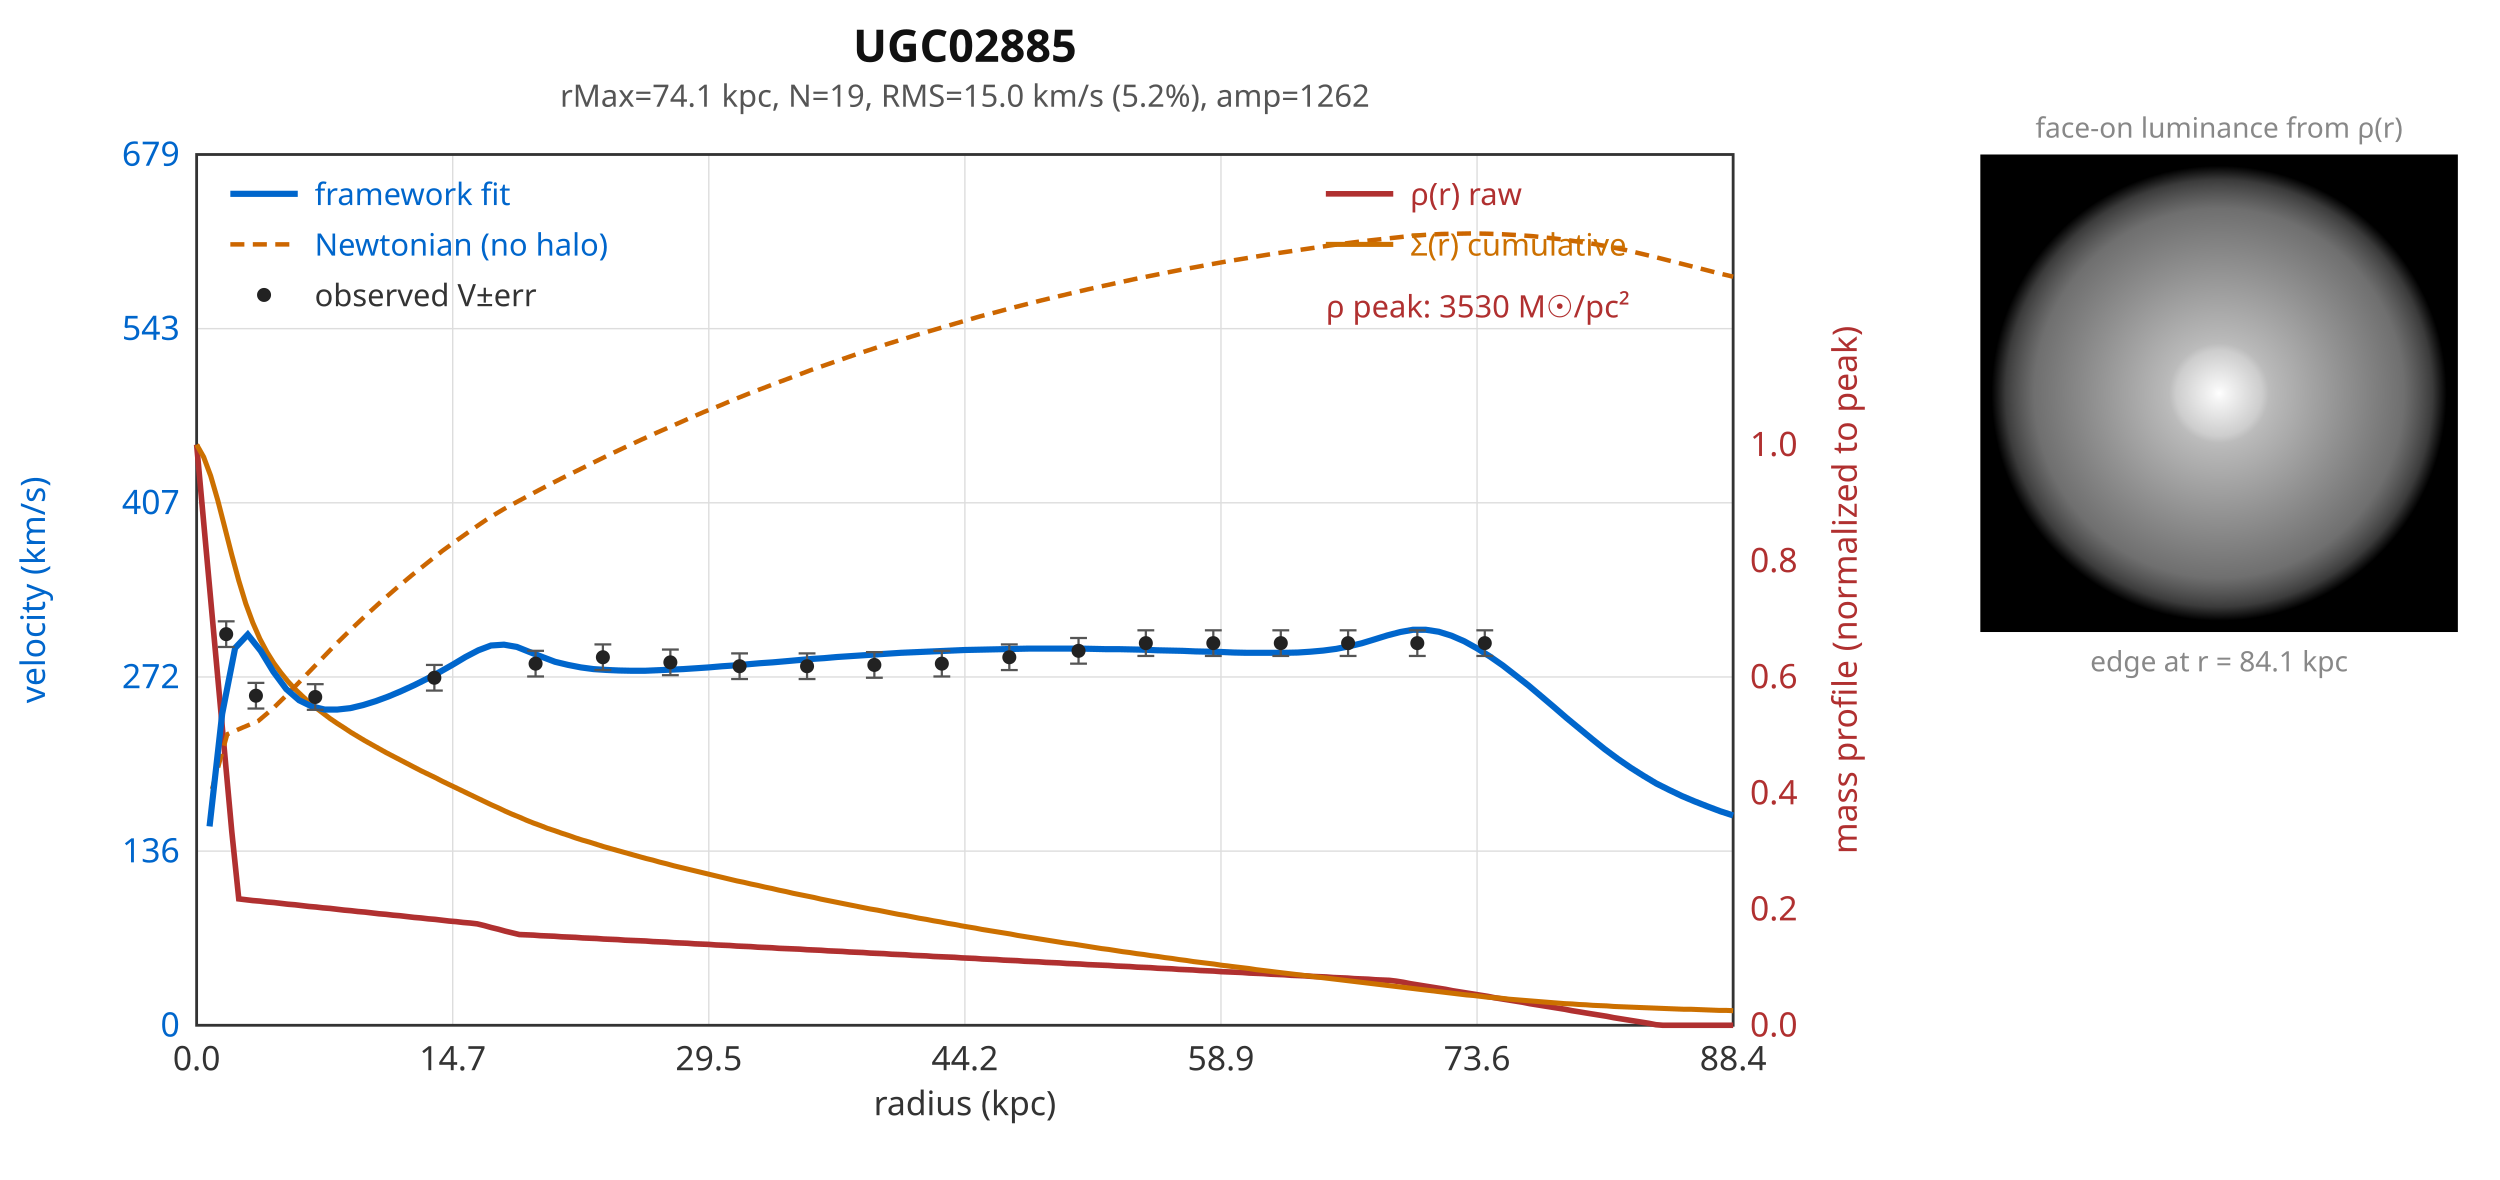
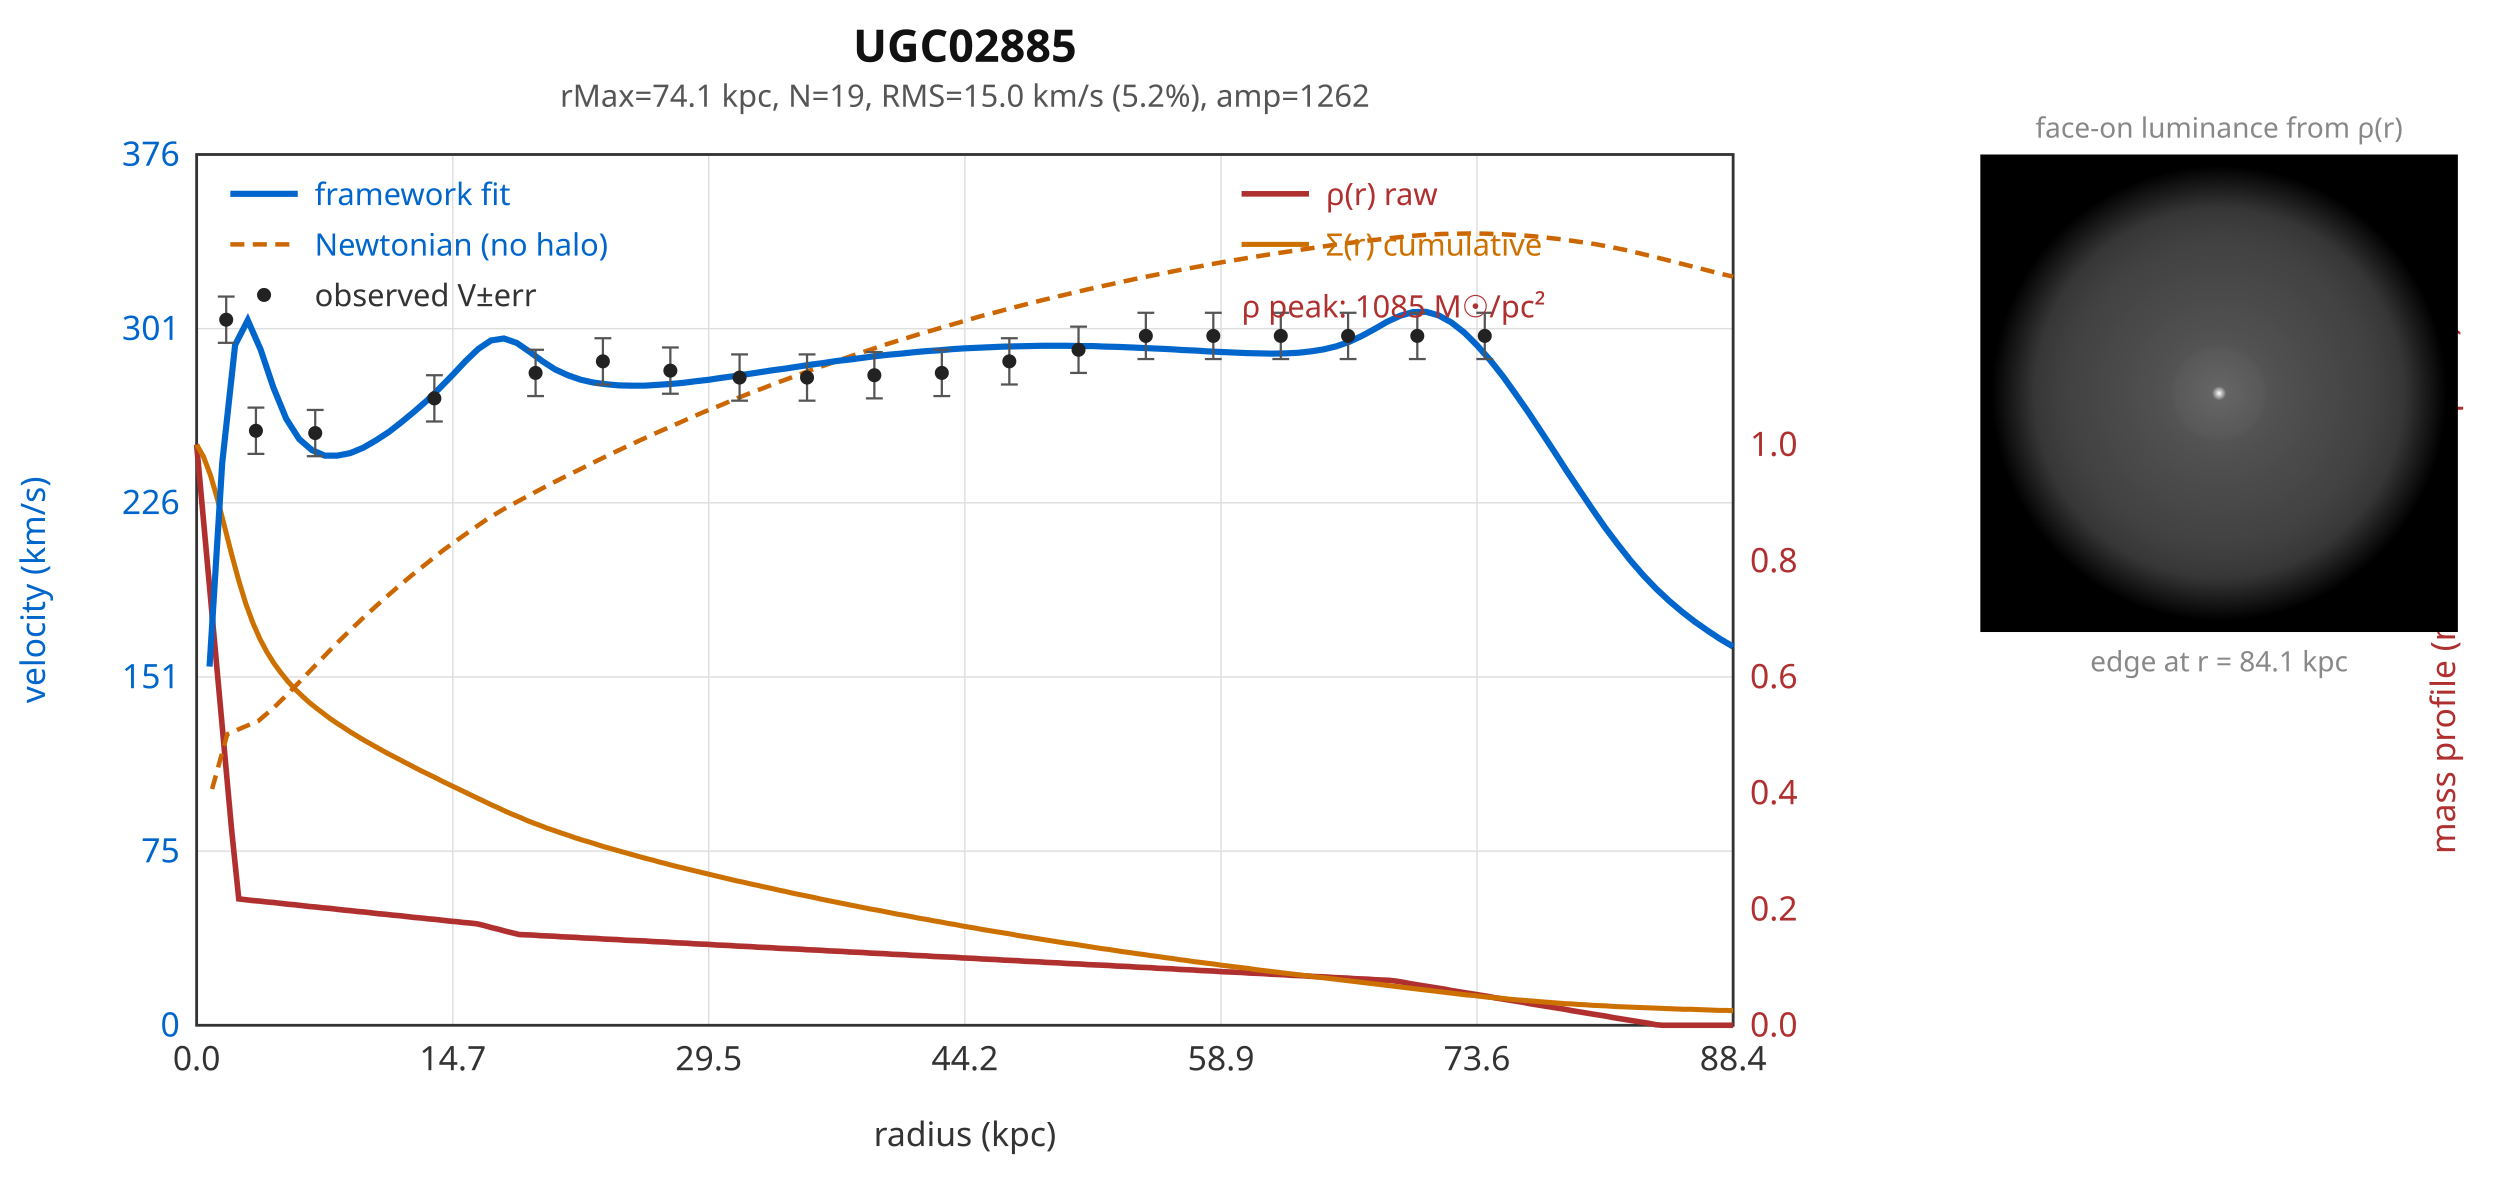
<svg xmlns="http://www.w3.org/2000/svg" viewBox="0 0 890 420" width="890" height="420" font-family="sans-serif" font-size="12">
  <style>
  .ax { stroke: #333; stroke-width: 1; fill: none; }
  .grid { stroke: #ddd; stroke-width: 0.5; fill: none; }
  .lbl { fill: #333; }
  .lbl-l { fill: #0066cc; }
  .lbl-r { fill: #b03030; }
-   .lbl-s { fill: #cc7000; }
  .obs { fill: #222; }
  .err { stroke: #555; stroke-width: 0.8; fill: none; }
  .fw { stroke: #0066cc; stroke-width: 2.2; fill: none; }
  .nt { stroke: #cc6600; stroke-width: 1.6; fill: none; stroke-dasharray: 5,3; }
+   .lbl-s { fill: #cc7000; }
  .rho { stroke: #b03030; stroke-width: 2.0; fill: none; }
  .sig { stroke: #cc7000; stroke-width: 1.8; fill: none; }
  .title { fill: #111; font-size: 16px; font-weight: 600; }
  .subtitle { fill: #555; font-size: 11px; }
-   .legend { font-size: 11px; }
  .preview-bg { fill: #000; }
  .preview-lbl { fill: #888; font-size: 10px; }
+   .legend { font-size: 11px; }
</style>
  <text x="343.5" y="22" text-anchor="middle" class="title">UGC02885</text>
  <text x="343.5" y="38" text-anchor="middle" class="subtitle">rMax=74.1 kpc, N=19, RMS=15.0 km/s (5.2%), amp=1262</text>
  <line x1="70" y1="365.0" x2="617" y2="365.0" class="grid" />
  <text x="64" y="369.0" text-anchor="end" class="lbl-l">0</text>
  <line x1="70" y1="303.0" x2="617" y2="303.0" class="grid" />
-   <text x="64" y="307.0" text-anchor="end" class="lbl-l">136</text>
+   <text x="64" y="307.0" text-anchor="end" class="lbl-l">75</text>
  <line x1="70" y1="241.0" x2="617" y2="241.0" class="grid" />
-   <text x="64" y="245.0" text-anchor="end" class="lbl-l">272</text>
+   <text x="64" y="245.0" text-anchor="end" class="lbl-l">151</text>
  <line x1="70" y1="179.0" x2="617" y2="179.0" class="grid" />
-   <text x="64" y="183.0" text-anchor="end" class="lbl-l">407</text>
-   <line x1="70" y1="117" x2="617" y2="117" class="grid" />
-   <text x="64" y="121" text-anchor="end" class="lbl-l">543</text>
+   <text x="64" y="183.0" text-anchor="end" class="lbl-l">226</text>
+   <line x1="70" y1="117.0" x2="617" y2="117.0" class="grid" />
+   <text x="64" y="121.0" text-anchor="end" class="lbl-l">301</text>
  <line x1="70" y1="55.0" x2="617" y2="55.0" class="grid" />
-   <text x="64" y="59.0" text-anchor="end" class="lbl-l">679</text>
+   <text x="64" y="59.0" text-anchor="end" class="lbl-l">376</text>
  <text x="623" y="369.0" text-anchor="start" class="lbl-r">0.0</text>
-   <text x="623" y="327.667" text-anchor="start" class="lbl-r">0.2</text>
-   <text x="623" y="286.333" text-anchor="start" class="lbl-r">0.4</text>
-   <text x="623" y="245" text-anchor="start" class="lbl-r">0.6</text>
-   <text x="623" y="203.667" text-anchor="start" class="lbl-r">0.8</text>
-   <text x="623" y="162.333" text-anchor="start" class="lbl-r">1.0</text>
+   <text x="623" y="327.7" text-anchor="start" class="lbl-r">0.2</text>
+   <text x="623" y="286.3" text-anchor="start" class="lbl-r">0.4</text>
+   <text x="623" y="245.0" text-anchor="start" class="lbl-r">0.6</text>
+   <text x="623" y="203.7" text-anchor="start" class="lbl-r">0.8</text>
+   <text x="623" y="162.3" text-anchor="start" class="lbl-r">1.0</text>
  <line x1="70.0" y1="55" x2="70.0" y2="365" class="grid" />
  <text x="70.0" y="381" text-anchor="middle" class="lbl">0.0</text>
-   <line x1="161.167" y1="55" x2="161.167" y2="365" class="grid" />
-   <text x="161.167" y="381" text-anchor="middle" class="lbl">14.7</text>
-   <line x1="252.333" y1="55" x2="252.333" y2="365" class="grid" />
-   <text x="252.333" y="381" text-anchor="middle" class="lbl">29.5</text>
+   <line x1="161.2" y1="55" x2="161.2" y2="365" class="grid" />
+   <text x="161.2" y="381" text-anchor="middle" class="lbl">14.7</text>
+   <line x1="252.3" y1="55" x2="252.3" y2="365" class="grid" />
+   <text x="252.3" y="381" text-anchor="middle" class="lbl">29.5</text>
  <line x1="343.5" y1="55" x2="343.5" y2="365" class="grid" />
  <text x="343.5" y="381" text-anchor="middle" class="lbl">44.2</text>
-   <line x1="434.667" y1="55" x2="434.667" y2="365" class="grid" />
-   <text x="434.667" y="381" text-anchor="middle" class="lbl">58.9</text>
-   <line x1="525.833" y1="55" x2="525.833" y2="365" class="grid" />
-   <text x="525.833" y="381" text-anchor="middle" class="lbl">73.6</text>
+   <line x1="434.7" y1="55" x2="434.7" y2="365" class="grid" />
+   <text x="434.7" y="381" text-anchor="middle" class="lbl">58.9</text>
+   <line x1="525.8" y1="55" x2="525.8" y2="365" class="grid" />
+   <text x="525.8" y="381" text-anchor="middle" class="lbl">73.6</text>
  <line x1="617.0" y1="55" x2="617.0" y2="365" class="grid" />
  <text x="617.0" y="381" text-anchor="middle" class="lbl">88.4</text>
-   <text x="343.5" y="397" text-anchor="middle" class="lbl">radius (kpc)</text>
-   <text x="16" y="210.0" text-anchor="middle" class="lbl-l" transform="rotate(-90, 16, 210.0)">velocity (km/s)</text>
-   <text x="661" y="210.0" text-anchor="middle" class="lbl-r" transform="rotate(-90, 661, 210.0)">mass profile (normalized to peak)</text>
+   <text x="343.5" y="408" text-anchor="middle" class="lbl">radius (kpc)</text>
+   <text x="16" y="210" text-anchor="middle" class="lbl-l" transform="rotate(-90, 16, 210)">velocity (km/s)</text>
+   <text x="874" y="210" text-anchor="middle" class="lbl-r" transform="rotate(-90, 874, 210)">mass profile (normalized to peak)</text>
  <rect x="70" y="55" width="547" height="310" class="ax" />
  <path d="M 70.0,158.3 L 72.5,185.9 L 75.0,213.4 L 77.5,240.9 L 80.0,268.4 L 82.5,295.9 L 85.0,320.0 L 87.5,320.3 L 90.0,320.6 L 92.5,320.8 L 95.0,321.1 L 97.5,321.3 L 100.0,321.6 L 102.5,321.9 L 105.0,322.1 L 107.5,322.4 L 110.0,322.7 L 112.5,322.9 L 115.0,323.2 L 117.5,323.4 L 120.0,323.7 L 122.5,324.0 L 124.9,324.2 L 127.4,324.5 L 129.9,324.7 L 132.4,325.0 L 134.9,325.3 L 137.4,325.5 L 139.9,325.8 L 142.4,326.0 L 144.9,326.3 L 147.4,326.6 L 149.9,326.8 L 152.4,327.1 L 154.9,327.3 L 157.4,327.6 L 159.9,327.9 L 162.4,328.1 L 164.9,328.4 L 167.4,328.6 L 169.9,328.9 L 172.4,329.5 L 174.9,330.2 L 177.4,330.8 L 179.9,331.5 L 182.4,332.1 L 184.9,332.7 L 187.4,332.8 L 189.9,332.9 L 192.4,333.1 L 194.9,333.2 L 197.4,333.3 L 199.9,333.5 L 202.4,333.6 L 204.9,333.7 L 207.4,333.9 L 209.9,334.0 L 212.4,334.1 L 214.9,334.3 L 217.4,334.4 L 219.9,334.5 L 222.4,334.7 L 224.9,334.8 L 227.4,334.9 L 229.9,335.0 L 232.4,335.2 L 234.8,335.3 L 237.3,335.4 L 239.8,335.6 L 242.3,335.7 L 244.8,335.8 L 247.3,336.0 L 249.8,336.1 L 252.3,336.2 L 254.8,336.4 L 257.3,336.5 L 259.8,336.6 L 262.3,336.8 L 264.8,336.9 L 267.3,337.0 L 269.8,337.2 L 272.3,337.3 L 274.8,337.4 L 277.3,337.6 L 279.8,337.7 L 282.3,337.8 L 284.8,337.9 L 287.3,338.1 L 289.8,338.2 L 292.3,338.3 L 294.8,338.5 L 297.3,338.6 L 299.8,338.7 L 302.3,338.9 L 304.8,339.0 L 307.3,339.1 L 309.8,339.3 L 312.3,339.4 L 314.8,339.5 L 317.3,339.7 L 319.8,339.8 L 322.3,339.9 L 324.8,340.1 L 327.3,340.2 L 329.8,340.3 L 332.3,340.5 L 334.8,340.6 L 337.3,340.7 L 339.8,340.8 L 342.3,341.0 L 344.7,341.1 L 347.2,341.2 L 349.7,341.4 L 352.2,341.5 L 354.7,341.6 L 357.2,341.8 L 359.7,341.9 L 362.2,342.0 L 364.7,342.2 L 367.2,342.3 L 369.7,342.4 L 372.2,342.6 L 374.7,342.7 L 377.2,342.8 L 379.7,343.0 L 382.2,343.1 L 384.7,343.2 L 387.2,343.4 L 389.7,343.5 L 392.2,343.6 L 394.7,343.7 L 397.2,343.9 L 399.7,344.0 L 402.2,344.1 L 404.7,344.3 L 407.2,344.4 L 409.7,344.5 L 412.2,344.7 L 414.7,344.8 L 417.2,344.9 L 419.7,345.1 L 422.2,345.2 L 424.7,345.3 L 427.2,345.5 L 429.7,345.6 L 432.2,345.7 L 434.7,345.9 L 437.2,346.0 L 439.7,346.1 L 442.2,346.2 L 444.7,346.4 L 447.2,346.5 L 449.7,346.6 L 452.2,346.8 L 454.6,346.9 L 457.1,347.0 L 459.6,347.2 L 462.1,347.3 L 464.6,347.4 L 467.1,347.6 L 469.6,347.7 L 472.1,347.8 L 474.6,348.0 L 477.1,348.1 L 479.6,348.2 L 482.1,348.4 L 484.6,348.5 L 487.1,348.6 L 489.6,348.8 L 492.1,348.9 L 494.6,349.0 L 497.1,349.3 L 499.6,349.7 L 502.1,350.2 L 504.6,350.6 L 507.1,351.0 L 509.6,351.4 L 512.1,351.8 L 514.6,352.2 L 517.1,352.7 L 519.6,353.1 L 522.1,353.5 L 524.6,353.9 L 527.1,354.3 L 529.6,354.7 L 532.1,355.2 L 534.6,355.6 L 537.1,356.0 L 539.6,356.4 L 542.1,356.8 L 544.6,357.3 L 547.1,357.7 L 549.6,358.1 L 552.1,358.5 L 554.6,358.9 L 557.1,359.3 L 559.6,359.8 L 562.1,360.2 L 564.5,360.6 L 567.0,361.0 L 569.5,361.4 L 572.0,361.8 L 574.5,362.3 L 577.0,362.7 L 579.5,363.1 L 582.0,363.5 L 584.5,363.9 L 587.0,364.3 L 589.5,364.8 L 592.0,365.0 L 594.5,365.0 L 597.0,365.0 L 599.5,365.0 L 602.0,365.0 L 604.5,365.0 L 607.0,365.0 L 609.5,365.0 L 612.0,365.0 L 614.5,365.0 L 617.0,365.0" class="rho" />
  <path d="M 70.0,158.3 L 72.5,162.7 L 75.0,169.4 L 77.5,178.0 L 80.0,187.7 L 82.5,197.5 L 85.0,206.7 L 87.5,214.9 L 90.0,221.7 L 92.5,227.4 L 95.0,232.1 L 97.5,236.1 L 100.0,239.5 L 102.5,242.6 L 105.0,245.3 L 107.5,247.7 L 110.0,250.0 L 112.5,252.0 L 115.0,253.9 L 117.5,255.8 L 120.0,257.5 L 122.5,259.1 L 124.9,260.7 L 127.4,262.2 L 129.9,263.7 L 132.4,265.1 L 134.9,266.5 L 137.4,267.9 L 139.9,269.2 L 142.4,270.5 L 144.9,271.8 L 147.4,273.1 L 149.9,274.4 L 152.4,275.6 L 154.9,276.8 L 157.4,278.1 L 159.9,279.3 L 162.4,280.5 L 164.9,281.7 L 167.4,282.9 L 169.9,284.1 L 172.4,285.3 L 174.9,286.5 L 177.4,287.6 L 179.9,288.8 L 182.4,289.9 L 184.9,290.9 L 187.4,292.0 L 189.9,293.0 L 192.4,293.9 L 194.9,294.9 L 197.4,295.7 L 199.9,296.6 L 202.4,297.4 L 204.9,298.3 L 207.4,299.1 L 209.9,299.8 L 212.4,300.6 L 214.9,301.4 L 217.4,302.1 L 219.9,302.8 L 222.4,303.5 L 224.9,304.2 L 227.4,304.9 L 229.9,305.6 L 232.4,306.2 L 234.8,306.9 L 237.3,307.5 L 239.8,308.2 L 242.3,308.8 L 244.8,309.4 L 247.3,310.0 L 249.8,310.6 L 252.3,311.2 L 254.8,311.8 L 257.3,312.4 L 259.8,313.0 L 262.3,313.6 L 264.8,314.1 L 267.3,314.7 L 269.8,315.2 L 272.3,315.8 L 274.8,316.3 L 277.3,316.9 L 279.8,317.4 L 282.3,318.0 L 284.8,318.5 L 287.3,319.0 L 289.8,319.5 L 292.3,320.1 L 294.8,320.6 L 297.3,321.1 L 299.8,321.6 L 302.3,322.1 L 304.8,322.6 L 307.3,323.1 L 309.8,323.6 L 312.3,324.0 L 314.8,324.5 L 317.3,325.0 L 319.8,325.5 L 322.3,325.9 L 324.8,326.4 L 327.3,326.9 L 329.8,327.3 L 332.3,327.8 L 334.8,328.2 L 337.3,328.7 L 339.8,329.1 L 342.3,329.6 L 344.7,330.0 L 347.2,330.4 L 349.7,330.9 L 352.2,331.3 L 354.7,331.7 L 357.2,332.1 L 359.7,332.5 L 362.2,333.0 L 364.7,333.4 L 367.2,333.8 L 369.7,334.2 L 372.2,334.6 L 374.7,335.0 L 377.2,335.4 L 379.7,335.8 L 382.2,336.1 L 384.7,336.5 L 387.2,336.9 L 389.7,337.3 L 392.2,337.7 L 394.7,338.0 L 397.2,338.4 L 399.7,338.8 L 402.2,339.1 L 404.7,339.5 L 407.2,339.8 L 409.7,340.2 L 412.2,340.5 L 414.7,340.9 L 417.2,341.2 L 419.7,341.6 L 422.2,341.9 L 424.7,342.3 L 427.2,342.6 L 429.7,342.9 L 432.2,343.2 L 434.7,343.6 L 437.2,343.9 L 439.7,344.2 L 442.2,344.5 L 444.7,344.8 L 447.2,345.2 L 449.7,345.5 L 452.2,345.8 L 454.6,346.1 L 457.1,346.4 L 459.6,346.7 L 462.1,347.0 L 464.6,347.3 L 467.1,347.6 L 469.6,347.9 L 472.1,348.2 L 474.6,348.5 L 477.1,348.8 L 479.6,349.1 L 482.1,349.4 L 484.6,349.7 L 487.1,350.0 L 489.6,350.3 L 492.1,350.6 L 494.6,350.9 L 497.1,351.2 L 499.6,351.5 L 502.1,351.8 L 504.6,352.1 L 507.1,352.4 L 509.6,352.7 L 512.1,353.0 L 514.6,353.3 L 517.1,353.6 L 519.6,353.9 L 522.1,354.2 L 524.6,354.4 L 527.1,354.7 L 529.6,355.0 L 532.1,355.2 L 534.6,355.4 L 537.1,355.7 L 539.6,355.9 L 542.1,356.1 L 544.6,356.3 L 547.1,356.5 L 549.6,356.7 L 552.1,356.9 L 554.6,357.1 L 557.1,357.3 L 559.6,357.4 L 562.1,357.6 L 564.5,357.7 L 567.0,357.9 L 569.5,358.0 L 572.0,358.1 L 574.5,358.3 L 577.0,358.4 L 579.5,358.5 L 582.0,358.6 L 584.5,358.7 L 587.0,358.8 L 589.5,358.9 L 592.0,359.0 L 594.5,359.1 L 597.0,359.2 L 599.5,359.3 L 602.0,359.3 L 604.5,359.4 L 607.0,359.5 L 609.5,359.6 L 612.0,359.7 L 614.5,359.7 L 617.0,359.8" class="sig" />
-   <path d="M 75.5,280.9 L 80.9,261.4 L 86.4,259.0 L 91.9,256.7 L 97.3,252.1 L 102.8,246.7 L 108.3,241.0 L 113.8,235.3 L 119.2,229.7 L 124.7,224.3 L 130.2,219.1 L 135.6,214.2 L 141.1,209.4 L 146.6,204.8 L 152.1,200.4 L 157.5,196.1 L 163.0,192.1 L 168.5,188.2 L 173.9,184.5 L 179.4,181.2 L 184.9,178.2 L 190.3,175.3 L 195.8,172.4 L 201.3,169.6 L 206.8,166.9 L 212.2,164.2 L 217.7,161.5 L 223.2,158.9 L 228.6,156.4 L 234.1,153.9 L 239.6,151.5 L 245.0,149.1 L 250.5,146.7 L 256.0,144.5 L 261.4,142.2 L 266.9,140.0 L 272.4,137.9 L 277.9,135.8 L 283.3,133.8 L 288.8,131.7 L 294.3,129.8 L 299.7,127.9 L 305.2,126.0 L 310.7,124.2 L 316.1,122.4 L 321.6,120.7 L 327.1,119.0 L 332.6,117.4 L 338.0,115.8 L 343.5,114.2 L 349.0,112.6 L 354.4,111.2 L 359.9,109.7 L 365.4,108.3 L 370.9,106.9 L 376.3,105.6 L 381.8,104.3 L 387.3,103.0 L 392.7,101.8 L 398.2,100.6 L 403.7,99.4 L 409.1,98.3 L 414.6,97.2 L 420.1,96.1 L 425.6,95.1 L 431.0,94.1 L 436.5,93.1 L 442.0,92.2 L 447.4,91.3 L 452.9,90.4 L 458.4,89.6 L 463.8,88.8 L 469.3,88.0 L 474.8,87.2 L 480.2,86.5 L 485.7,85.8 L 491.2,85.2 L 496.7,84.6 L 502.1,84.0 L 507.6,83.6 L 513.1,83.3 L 518.5,83.2 L 524.0,83.1 L 529.5,83.2 L 535.0,83.4 L 540.4,83.7 L 545.9,84.1 L 551.4,84.7 L 556.8,85.3 L 562.3,86.1 L 567.8,86.9 L 573.2,87.9 L 578.7,89.0 L 584.2,90.3 L 589.6,91.6 L 595.1,93.0 L 600.6,94.4 L 606.1,95.8 L 611.5,97.2 L 617.0,98.5" class="nt" />
-   <path d="M 74.6,294.2 L 79.1,254.1 L 83.7,230.7 L 88.2,225.9 L 92.8,231.7 L 97.3,239.1 L 101.9,245.3 L 106.5,249.3 L 111.0,251.5 L 115.6,252.6 L 120.1,252.6 L 124.7,252.1 L 129.3,251.0 L 133.8,249.6 L 138.4,247.9 L 142.9,246.0 L 147.5,243.9 L 152.1,241.6 L 156.6,239.2 L 161.2,236.6 L 165.7,233.9 L 170.3,231.5 L 174.8,229.8 L 179.4,229.5 L 184.0,230.3 L 188.5,232.1 L 193.1,233.9 L 197.6,235.6 L 202.2,236.7 L 206.8,237.6 L 211.3,238.2 L 215.9,238.5 L 220.4,238.7 L 225.0,238.8 L 229.5,238.8 L 234.1,238.6 L 238.7,238.4 L 243.2,238.2 L 247.8,237.9 L 252.3,237.6 L 256.9,237.2 L 261.4,236.9 L 266.0,236.5 L 270.6,236.1 L 275.1,235.8 L 279.7,235.4 L 284.2,235.0 L 288.8,234.6 L 293.4,234.3 L 297.9,233.9 L 302.5,233.6 L 307.0,233.3 L 311.6,233.0 L 316.1,232.7 L 320.7,232.4 L 325.3,232.2 L 329.8,232.0 L 334.4,231.8 L 338.9,231.6 L 343.5,231.4 L 348.1,231.3 L 352.6,231.2 L 357.2,231.1 L 361.7,231.0 L 366.3,230.9 L 370.9,230.9 L 375.4,230.9 L 380.0,230.9 L 384.5,230.9 L 389.1,231.0 L 393.6,231.1 L 398.2,231.1 L 402.8,231.2 L 407.3,231.3 L 411.9,231.5 L 416.4,231.6 L 421.0,231.7 L 425.6,231.9 L 430.1,232.0 L 434.7,232.1 L 439.2,232.3 L 443.8,232.4 L 448.3,232.4 L 452.9,232.4 L 457.5,232.4 L 462.0,232.3 L 466.6,232.0 L 471.1,231.6 L 475.7,231.0 L 480.2,230.1 L 484.8,229.0 L 489.4,227.6 L 493.9,226.2 L 498.5,225.0 L 503.0,224.2 L 507.6,224.2 L 512.2,224.9 L 516.7,226.3 L 521.3,228.3 L 525.8,230.8 L 530.4,233.7 L 535.0,236.9 L 539.5,240.4 L 544.1,244.0 L 548.6,247.8 L 553.2,251.7 L 557.7,255.6 L 562.3,259.4 L 566.9,263.2 L 571.4,266.8 L 576.0,270.2 L 580.5,273.3 L 585.1,276.2 L 589.6,278.9 L 594.2,281.2 L 598.8,283.4 L 603.3,285.3 L 607.9,287.1 L 612.4,288.8 L 617.0,290.3" class="fw" />
-   <line x1="80.525" y1="221.194" x2="80.525" y2="230.325" class="err" />
-   <line x1="77.525" y1="221.194" x2="83.525" y2="221.194" class="err" />
-   <line x1="77.525" y1="230.325" x2="83.525" y2="230.325" class="err" />
-   <circle cx="80.525" cy="225.76" r="2.5" class="obs" />
-   <line x1="91.112" y1="243.108" x2="91.112" y2="252.238" class="err" />
-   <line x1="88.112" y1="243.108" x2="94.112" y2="243.108" class="err" />
-   <line x1="88.112" y1="252.238" x2="94.112" y2="252.238" class="err" />
-   <circle cx="91.112" cy="247.673" r="2.5" class="obs" />
-   <line x1="112.224" y1="243.564" x2="112.224" y2="252.695" class="err" />
-   <line x1="109.224" y1="243.564" x2="115.224" y2="243.564" class="err" />
-   <line x1="109.224" y1="252.695" x2="115.224" y2="252.695" class="err" />
-   <circle cx="112.224" cy="248.129" r="2.5" class="obs" />
-   <line x1="154.634" y1="236.716" x2="154.634" y2="245.847" class="err" />
-   <line x1="151.634" y1="236.716" x2="157.634" y2="236.716" class="err" />
-   <line x1="151.634" y1="245.847" x2="157.634" y2="245.847" class="err" />
-   <circle cx="154.634" cy="241.282" r="2.5" class="obs" />
-   <line x1="190.667" y1="231.694" x2="190.667" y2="240.825" class="err" />
-   <line x1="187.667" y1="231.694" x2="193.667" y2="231.694" class="err" />
-   <line x1="187.667" y1="240.825" x2="193.667" y2="240.825" class="err" />
-   <circle cx="190.667" cy="236.26" r="2.5" class="obs" />
-   <line x1="214.627" y1="229.412" x2="214.627" y2="238.542" class="err" />
-   <line x1="211.627" y1="229.412" x2="217.627" y2="229.412" class="err" />
-   <line x1="211.627" y1="238.542" x2="217.627" y2="238.542" class="err" />
-   <circle cx="214.627" cy="233.977" r="2.5" class="obs" />
-   <line x1="238.649" y1="231.238" x2="238.649" y2="240.368" class="err" />
-   <line x1="235.649" y1="231.238" x2="241.649" y2="231.238" class="err" />
-   <line x1="235.649" y1="240.368" x2="241.649" y2="240.368" class="err" />
-   <circle cx="238.649" cy="235.803" r="2.5" class="obs" />
-   <line x1="263.29" y1="232.608" x2="263.29" y2="241.738" class="err" />
-   <line x1="260.29" y1="232.608" x2="266.29" y2="232.608" class="err" />
-   <line x1="260.29" y1="241.738" x2="266.29" y2="241.738" class="err" />
-   <circle cx="263.29" cy="237.173" r="2.5" class="obs" />
-   <line x1="287.312" y1="232.608" x2="287.312" y2="241.738" class="err" />
-   <line x1="284.312" y1="232.608" x2="290.312" y2="232.608" class="err" />
-   <line x1="284.312" y1="241.738" x2="290.312" y2="241.738" class="err" />
-   <circle cx="287.312" cy="237.173" r="2.5" class="obs" />
-   <line x1="311.272" y1="232.151" x2="311.272" y2="241.282" class="err" />
-   <line x1="308.272" y1="232.151" x2="314.272" y2="232.151" class="err" />
-   <line x1="308.272" y1="241.282" x2="314.272" y2="241.282" class="err" />
-   <circle cx="311.272" cy="236.716" r="2.5" class="obs" />
-   <line x1="335.294" y1="231.694" x2="335.294" y2="240.825" class="err" />
-   <line x1="332.294" y1="231.694" x2="338.294" y2="231.694" class="err" />
-   <line x1="332.294" y1="240.825" x2="338.294" y2="240.825" class="err" />
-   <circle cx="335.294" cy="236.26" r="2.5" class="obs" />
-   <line x1="359.316" y1="229.412" x2="359.316" y2="238.542" class="err" />
-   <line x1="356.316" y1="229.412" x2="362.316" y2="229.412" class="err" />
-   <line x1="356.316" y1="238.542" x2="362.316" y2="238.542" class="err" />
-   <circle cx="359.316" cy="233.977" r="2.5" class="obs" />
-   <line x1="383.958" y1="227.129" x2="383.958" y2="236.26" class="err" />
-   <line x1="380.958" y1="227.129" x2="386.958" y2="227.129" class="err" />
-   <line x1="380.958" y1="236.26" x2="386.958" y2="236.26" class="err" />
-   <circle cx="383.958" cy="231.694" r="2.5" class="obs" />
-   <line x1="407.918" y1="224.39" x2="407.918" y2="233.521" class="err" />
-   <line x1="404.918" y1="224.39" x2="410.918" y2="224.39" class="err" />
-   <line x1="404.918" y1="233.521" x2="410.918" y2="233.521" class="err" />
-   <circle cx="407.918" cy="228.955" r="2.5" class="obs" />
-   <line x1="431.94" y1="224.39" x2="431.94" y2="233.521" class="err" />
-   <line x1="428.94" y1="224.39" x2="434.94" y2="224.39" class="err" />
-   <line x1="428.94" y1="233.521" x2="434.94" y2="233.521" class="err" />
-   <circle cx="431.94" cy="228.955" r="2.5" class="obs" />
-   <line x1="455.962" y1="224.39" x2="455.962" y2="233.521" class="err" />
-   <line x1="452.962" y1="224.39" x2="458.962" y2="224.39" class="err" />
-   <line x1="452.962" y1="233.521" x2="458.962" y2="233.521" class="err" />
-   <circle cx="455.962" cy="228.955" r="2.5" class="obs" />
-   <line x1="479.922" y1="224.39" x2="479.922" y2="233.521" class="err" />
-   <line x1="476.922" y1="224.39" x2="482.922" y2="224.39" class="err" />
-   <line x1="476.922" y1="233.521" x2="482.922" y2="233.521" class="err" />
-   <circle cx="479.922" cy="228.955" r="2.5" class="obs" />
-   <line x1="504.563" y1="224.39" x2="504.563" y2="233.521" class="err" />
-   <line x1="501.563" y1="224.39" x2="507.563" y2="224.39" class="err" />
-   <line x1="501.563" y1="233.521" x2="507.563" y2="233.521" class="err" />
-   <circle cx="504.563" cy="228.955" r="2.5" class="obs" />
-   <line x1="528.585" y1="224.39" x2="528.585" y2="233.521" class="err" />
-   <line x1="525.585" y1="224.39" x2="531.585" y2="224.39" class="err" />
-   <line x1="525.585" y1="233.521" x2="531.585" y2="233.521" class="err" />
-   <circle cx="528.585" cy="228.955" r="2.5" class="obs" />
+   <path d="M 75.5,280.9 L 80.9,261.4 L 86.4,259.0 L 91.9,256.7 L 97.3,252.1 L 102.8,246.7 L 108.3,241.0 L 113.8,235.3 L 119.2,229.7 L 124.7,224.3 L 130.2,219.1 L 135.6,214.2 L 141.1,209.4 L 146.6,204.8 L 152.1,200.4 L 157.5,196.1 L 163.0,192.1 L 168.5,188.2 L 173.9,184.5 L 179.4,181.2 L 184.9,178.2 L 190.3,175.3 L 195.8,172.4 L 201.3,169.6 L 206.8,166.9 L 212.2,164.2 L 217.7,161.5 L 223.2,158.9 L 228.6,156.4 L 234.1,153.9 L 239.6,151.5 L 245.0,149.1 L 250.5,146.7 L 256.0,144.5 L 261.4,142.2 L 266.9,140.0 L 272.4,137.9 L 277.9,135.8 L 283.3,133.8 L 288.8,131.7 L 294.3,129.8 L 299.7,127.9 L 305.2,126.0 L 310.7,124.2 L 316.1,122.4 L 321.6,120.7 L 327.1,119.0 L 332.6,117.4 L 338.0,115.8 L 343.5,114.2 L 349.0,112.6 L 354.4,111.2 L 359.9,109.7 L 365.4,108.3 L 370.9,106.9 L 376.3,105.6 L 381.8,104.3 L 387.3,103.0 L 392.7,101.8 L 398.2,100.6 L 403.7,99.4 L 409.1,98.3 L 414.6,97.2 L 420.1,96.1 L 425.6,95.1 L 431.0,94.1 L 436.5,93.1 L 442.0,92.2 L 447.4,91.3 L 452.9,90.4 L 458.4,89.6 L 463.8,88.8 L 469.3,88.0 L 474.8,87.2 L 480.3,86.5 L 485.7,85.8 L 491.2,85.2 L 496.7,84.6 L 502.1,84.0 L 507.6,83.6 L 513.1,83.3 L 518.5,83.2 L 524.0,83.1 L 529.5,83.2 L 535.0,83.4 L 540.4,83.7 L 545.9,84.1 L 551.4,84.7 L 556.8,85.3 L 562.3,86.1 L 567.8,86.9 L 573.2,87.9 L 578.7,89.0 L 584.2,90.3 L 589.6,91.6 L 595.1,93.0 L 600.6,94.4 L 606.1,95.8 L 611.5,97.2 L 617.0,98.5" class="nt" />
+   <path d="M 74.6,237.3 L 79.1,164.9 L 83.7,122.8 L 88.2,114.0 L 92.8,124.5 L 97.3,137.9 L 101.9,149.1 L 106.5,156.3 L 111.0,160.2 L 115.6,162.2 L 120.1,162.2 L 124.7,161.3 L 129.3,159.4 L 133.8,156.8 L 138.4,153.8 L 142.9,150.3 L 147.5,146.5 L 152.1,142.5 L 156.6,138.1 L 161.2,133.4 L 165.7,128.6 L 170.3,124.2 L 174.8,121.2 L 179.4,120.5 L 184.0,122.1 L 188.5,125.2 L 193.1,128.6 L 197.6,131.5 L 202.2,133.6 L 206.8,135.2 L 211.3,136.2 L 215.9,136.8 L 220.4,137.2 L 225.0,137.3 L 229.5,137.3 L 234.1,137.0 L 238.7,136.7 L 243.2,136.3 L 247.8,135.7 L 252.3,135.2 L 256.9,134.5 L 261.4,133.9 L 266.0,133.2 L 270.6,132.5 L 275.1,131.8 L 279.7,131.2 L 284.2,130.5 L 288.8,129.8 L 293.4,129.2 L 297.9,128.5 L 302.5,128.0 L 307.0,127.4 L 311.6,126.8 L 316.1,126.3 L 320.7,125.9 L 325.3,125.4 L 329.8,125.0 L 334.4,124.7 L 338.9,124.3 L 343.5,124.0 L 348.1,123.8 L 352.6,123.6 L 357.2,123.4 L 361.7,123.3 L 366.3,123.2 L 370.9,123.1 L 375.4,123.1 L 380.0,123.1 L 384.5,123.2 L 389.1,123.2 L 393.6,123.4 L 398.2,123.5 L 402.8,123.7 L 407.3,123.9 L 411.9,124.1 L 416.4,124.3 L 421.0,124.6 L 425.6,124.8 L 430.1,125.1 L 434.7,125.3 L 439.2,125.5 L 443.8,125.7 L 448.3,125.8 L 452.9,125.9 L 457.5,125.8 L 462.0,125.6 L 466.6,125.1 L 471.1,124.4 L 475.7,123.3 L 480.3,121.7 L 484.8,119.6 L 489.4,117.1 L 493.9,114.5 L 498.5,112.4 L 503.0,111.1 L 507.6,111.0 L 512.2,112.3 L 516.7,114.8 L 521.3,118.4 L 525.8,122.9 L 530.4,128.1 L 535.0,133.9 L 539.5,140.2 L 544.1,146.8 L 548.6,153.6 L 553.2,160.6 L 557.7,167.6 L 562.3,174.5 L 566.9,181.3 L 571.4,187.8 L 576.0,193.9 L 580.5,199.6 L 585.1,204.9 L 589.6,209.6 L 594.2,213.9 L 598.8,217.8 L 603.3,221.3 L 607.9,224.5 L 612.4,227.5 L 617.0,230.2" class="fw" />
+   <line x1="80.53" y1="105.58" x2="80.53" y2="122.05" class="err" />
+   <line x1="77.53" y1="105.58" x2="83.53" y2="105.58" class="err" />
+   <line x1="77.53" y1="122.05" x2="83.53" y2="122.05" class="err" />
+   <circle cx="80.53" cy="113.82" r="2.5" class="obs" />
+   <line x1="91.11" y1="145.11" x2="91.11" y2="161.58" class="err" />
+   <line x1="88.11" y1="145.11" x2="94.11" y2="145.11" class="err" />
+   <line x1="88.11" y1="161.58" x2="94.11" y2="161.58" class="err" />
+   <circle cx="91.11" cy="153.35" r="2.5" class="obs" />
+   <line x1="112.22" y1="145.94" x2="112.22" y2="162.41" class="err" />
+   <line x1="109.22" y1="145.94" x2="115.22" y2="145.94" class="err" />
+   <line x1="109.22" y1="162.41" x2="115.22" y2="162.41" class="err" />
+   <circle cx="112.22" cy="154.17" r="2.5" class="obs" />
+   <line x1="154.63" y1="133.58" x2="154.63" y2="150.05" class="err" />
+   <line x1="151.63" y1="133.58" x2="157.63" y2="133.58" class="err" />
+   <line x1="151.63" y1="150.05" x2="157.63" y2="150.05" class="err" />
+   <circle cx="154.63" cy="141.82" r="2.5" class="obs" />
+   <line x1="190.67" y1="124.52" x2="190.67" y2="141.00" class="err" />
+   <line x1="187.67" y1="124.52" x2="193.67" y2="124.52" class="err" />
+   <line x1="187.67" y1="141.00" x2="193.67" y2="141.00" class="err" />
+   <circle cx="190.67" cy="132.76" r="2.5" class="obs" />
+   <line x1="214.63" y1="120.41" x2="214.63" y2="136.88" class="err" />
+   <line x1="211.63" y1="120.41" x2="217.63" y2="120.41" class="err" />
+   <line x1="211.63" y1="136.88" x2="217.63" y2="136.88" class="err" />
+   <circle cx="214.63" cy="128.64" r="2.5" class="obs" />
+   <line x1="238.65" y1="123.70" x2="238.65" y2="140.17" class="err" />
+   <line x1="235.65" y1="123.70" x2="241.65" y2="123.70" class="err" />
+   <line x1="235.65" y1="140.17" x2="241.65" y2="140.17" class="err" />
+   <circle cx="238.65" cy="131.94" r="2.5" class="obs" />
+   <line x1="263.29" y1="126.17" x2="263.29" y2="142.64" class="err" />
+   <line x1="260.29" y1="126.17" x2="266.29" y2="126.17" class="err" />
+   <line x1="260.29" y1="142.64" x2="266.29" y2="142.64" class="err" />
+   <circle cx="263.29" cy="134.41" r="2.5" class="obs" />
+   <line x1="287.31" y1="126.17" x2="287.31" y2="142.64" class="err" />
+   <line x1="284.31" y1="126.17" x2="290.31" y2="126.17" class="err" />
+   <line x1="284.31" y1="142.64" x2="290.31" y2="142.64" class="err" />
+   <circle cx="287.31" cy="134.41" r="2.5" class="obs" />
+   <line x1="311.27" y1="125.35" x2="311.27" y2="141.82" class="err" />
+   <line x1="308.27" y1="125.35" x2="314.27" y2="125.35" class="err" />
+   <line x1="308.27" y1="141.82" x2="314.27" y2="141.82" class="err" />
+   <circle cx="311.27" cy="133.58" r="2.5" class="obs" />
+   <line x1="335.29" y1="124.52" x2="335.29" y2="141.00" class="err" />
+   <line x1="332.29" y1="124.52" x2="338.29" y2="124.52" class="err" />
+   <line x1="332.29" y1="141.00" x2="338.29" y2="141.00" class="err" />
+   <circle cx="335.29" cy="132.76" r="2.5" class="obs" />
+   <line x1="359.32" y1="120.41" x2="359.32" y2="136.88" class="err" />
+   <line x1="356.32" y1="120.41" x2="362.32" y2="120.41" class="err" />
+   <line x1="356.32" y1="136.88" x2="362.32" y2="136.88" class="err" />
+   <circle cx="359.32" cy="128.64" r="2.5" class="obs" />
+   <line x1="383.96" y1="116.29" x2="383.96" y2="132.76" class="err" />
+   <line x1="380.96" y1="116.29" x2="386.96" y2="116.29" class="err" />
+   <line x1="380.96" y1="132.76" x2="386.96" y2="132.76" class="err" />
+   <circle cx="383.96" cy="124.52" r="2.5" class="obs" />
+   <line x1="407.92" y1="111.35" x2="407.92" y2="127.82" class="err" />
+   <line x1="404.92" y1="111.35" x2="410.92" y2="111.35" class="err" />
+   <line x1="404.92" y1="127.82" x2="410.92" y2="127.82" class="err" />
+   <circle cx="407.92" cy="119.58" r="2.5" class="obs" />
+   <line x1="431.94" y1="111.35" x2="431.94" y2="127.82" class="err" />
+   <line x1="428.94" y1="111.35" x2="434.94" y2="111.35" class="err" />
+   <line x1="428.94" y1="127.82" x2="434.94" y2="127.82" class="err" />
+   <circle cx="431.94" cy="119.58" r="2.5" class="obs" />
+   <line x1="455.96" y1="111.35" x2="455.96" y2="127.82" class="err" />
+   <line x1="452.96" y1="111.35" x2="458.96" y2="111.35" class="err" />
+   <line x1="452.96" y1="127.82" x2="458.96" y2="127.82" class="err" />
+   <circle cx="455.96" cy="119.58" r="2.5" class="obs" />
+   <line x1="479.92" y1="111.35" x2="479.92" y2="127.82" class="err" />
+   <line x1="476.92" y1="111.35" x2="482.92" y2="111.35" class="err" />
+   <line x1="476.92" y1="127.82" x2="482.92" y2="127.82" class="err" />
+   <circle cx="479.92" cy="119.58" r="2.5" class="obs" />
+   <line x1="504.56" y1="111.35" x2="504.56" y2="127.82" class="err" />
+   <line x1="501.56" y1="111.35" x2="507.56" y2="111.35" class="err" />
+   <line x1="501.56" y1="127.82" x2="507.56" y2="127.82" class="err" />
+   <circle cx="504.56" cy="119.58" r="2.5" class="obs" />
+   <line x1="528.58" y1="111.35" x2="528.58" y2="127.82" class="err" />
+   <line x1="525.58" y1="111.35" x2="531.58" y2="111.35" class="err" />
+   <line x1="525.58" y1="127.82" x2="531.58" y2="127.82" class="err" />
+   <circle cx="528.58" cy="119.58" r="2.5" class="obs" />
  <g class="legend">
    <line x1="82" y1="69" x2="106" y2="69" class="fw" />
    <text x="112" y="73" class="lbl-l">framework fit</text>
    <line x1="82" y1="87" x2="106" y2="87" class="nt" />
    <text x="112" y="91" class="lbl-l">Newtonian (no halo)</text>
    <circle cx="94" cy="105" r="2.5" class="obs" />
    <text x="112" y="109" class="lbl">observed V±err</text>
  </g>
  <g class="legend">
-     <line x1="472" y1="69" x2="496" y2="69" class="rho" />
-     <text x="502" y="73" class="lbl-r">ρ(r) raw</text>
-     <line x1="472" y1="87" x2="496" y2="87" class="sig" />
-     <text x="502" y="91" class="lbl-s">Σ(r) cumulative</text>
-     <text x="472" y="113" class="lbl-r">ρ peak: 3530 M☉/pc²</text>
+     <line x1="442" y1="69" x2="466" y2="69" class="rho" />
+     <text x="472" y="73" class="lbl-r">ρ(r) raw</text>
+     <line x1="442" y1="87" x2="466" y2="87" class="sig" />
+     <text x="472" y="91" class="lbl-s">Σ(r) cumulative</text>
+     <text x="442" y="113" class="lbl-r">ρ peak: 1085 M☉/pc²</text>
  </g>
  <rect x="705" y="55" width="170" height="170" class="preview-bg" />
  <defs>
    <radialGradient id="g_UGC02885" cx="0.5" cy="0.5" r="0.5">
      <stop offset="0" stop-color="rgb(255,255,255)" />
-       <stop offset="0.031" stop-color="rgb(245,245,245)" />
-       <stop offset="0.062" stop-color="rgb(237,237,237)" />
-       <stop offset="0.094" stop-color="rgb(229,229,229)" />
-       <stop offset="0.125" stop-color="rgb(221,221,221)" />
-       <stop offset="0.156" stop-color="rgb(213,213,213)" />
-       <stop offset="0.188" stop-color="rgb(205,205,205)" />
-       <stop offset="0.219" stop-color="rgb(188,188,188)" />
-       <stop offset="0.25" stop-color="rgb(183,183,183)" />
-       <stop offset="0.281" stop-color="rgb(179,179,179)" />
-       <stop offset="0.312" stop-color="rgb(175,175,175)" />
-       <stop offset="0.344" stop-color="rgb(171,171,171)" />
-       <stop offset="0.375" stop-color="rgb(167,167,167)" />
-       <stop offset="0.406" stop-color="rgb(163,163,163)" />
-       <stop offset="0.438" stop-color="rgb(159,159,159)" />
-       <stop offset="0.469" stop-color="rgb(155,155,155)" />
-       <stop offset="0.5" stop-color="rgb(151,151,151)" />
-       <stop offset="0.531" stop-color="rgb(147,147,147)" />
-       <stop offset="0.562" stop-color="rgb(143,143,143)" />
-       <stop offset="0.594" stop-color="rgb(139,139,139)" />
-       <stop offset="0.625" stop-color="rgb(135,135,135)" />
-       <stop offset="0.656" stop-color="rgb(131,131,131)" />
-       <stop offset="0.688" stop-color="rgb(127,127,127)" />
-       <stop offset="0.719" stop-color="rgb(123,123,123)" />
-       <stop offset="0.75" stop-color="rgb(119,119,119)" />
-       <stop offset="0.781" stop-color="rgb(115,115,115)" />
-       <stop offset="0.812" stop-color="rgb(111,111,111)" />
-       <stop offset="0.844" stop-color="rgb(99,99,99)" />
-       <stop offset="0.875" stop-color="rgb(87,87,87)" />
-       <stop offset="0.906" stop-color="rgb(74,74,74)" />
-       <stop offset="0.938" stop-color="rgb(59,59,59)" />
-       <stop offset="0.969" stop-color="rgb(29,29,29)" />
+       <stop offset="0.031" stop-color="rgb(101,101,101)" />
+       <stop offset="0.062" stop-color="rgb(98,98,98)" />
+       <stop offset="0.094" stop-color="rgb(96,96,96)" />
+       <stop offset="0.125" stop-color="rgb(93,93,93)" />
+       <stop offset="0.156" stop-color="rgb(91,91,91)" />
+       <stop offset="0.188" stop-color="rgb(89,89,89)" />
+       <stop offset="0.219" stop-color="rgb(83,83,83)" />
+       <stop offset="0.25" stop-color="rgb(82,82,82)" />
+       <stop offset="0.281" stop-color="rgb(80,80,80)" />
+       <stop offset="0.312" stop-color="rgb(79,79,79)" />
+       <stop offset="0.344" stop-color="rgb(78,78,78)" />
+       <stop offset="0.375" stop-color="rgb(77,77,77)" />
+       <stop offset="0.406" stop-color="rgb(75,75,75)" />
+       <stop offset="0.438" stop-color="rgb(74,74,74)" />
+       <stop offset="0.469" stop-color="rgb(73,73,73)" />
+       <stop offset="0.5" stop-color="rgb(72,72,72)" />
+       <stop offset="0.531" stop-color="rgb(71,71,71)" />
+       <stop offset="0.562" stop-color="rgb(69,69,69)" />
+       <stop offset="0.594" stop-color="rgb(68,68,68)" />
+       <stop offset="0.625" stop-color="rgb(67,67,67)" />
+       <stop offset="0.656" stop-color="rgb(66,66,66)" />
+       <stop offset="0.688" stop-color="rgb(64,64,64)" />
+       <stop offset="0.719" stop-color="rgb(62,62,62)" />
+       <stop offset="0.75" stop-color="rgb(59,59,59)" />
+       <stop offset="0.781" stop-color="rgb(57,57,57)" />
+       <stop offset="0.812" stop-color="rgb(54,54,54)" />
+       <stop offset="0.844" stop-color="rgb(45,45,45)" />
+       <stop offset="0.875" stop-color="rgb(36,36,36)" />
+       <stop offset="0.906" stop-color="rgb(27,27,27)" />
+       <stop offset="0.938" stop-color="rgb(18,18,18)" />
+       <stop offset="0.969" stop-color="rgb(9,9,9)" />
      <stop offset="1" stop-color="rgb(0,0,0)" />
    </radialGradient>
  </defs>
-   <circle cx="790.0" cy="140.0" r="81.0" fill="url(#g_UGC02885)" />
-   <text x="790.0" y="49" text-anchor="middle" class="preview-lbl">face-on luminance from ρ(r)</text>
-   <text x="790.0" y="239" text-anchor="middle" class="preview-lbl">edge at r = 84.1 kpc</text>
+   <circle cx="790" cy="140" r="81" fill="url(#g_UGC02885)" />
+   <text x="790" y="49" text-anchor="middle" class="preview-lbl">face-on luminance from ρ(r)</text>
+   <text x="790" y="239" text-anchor="middle" class="preview-lbl">edge at r = 84.1 kpc</text>
</svg>
